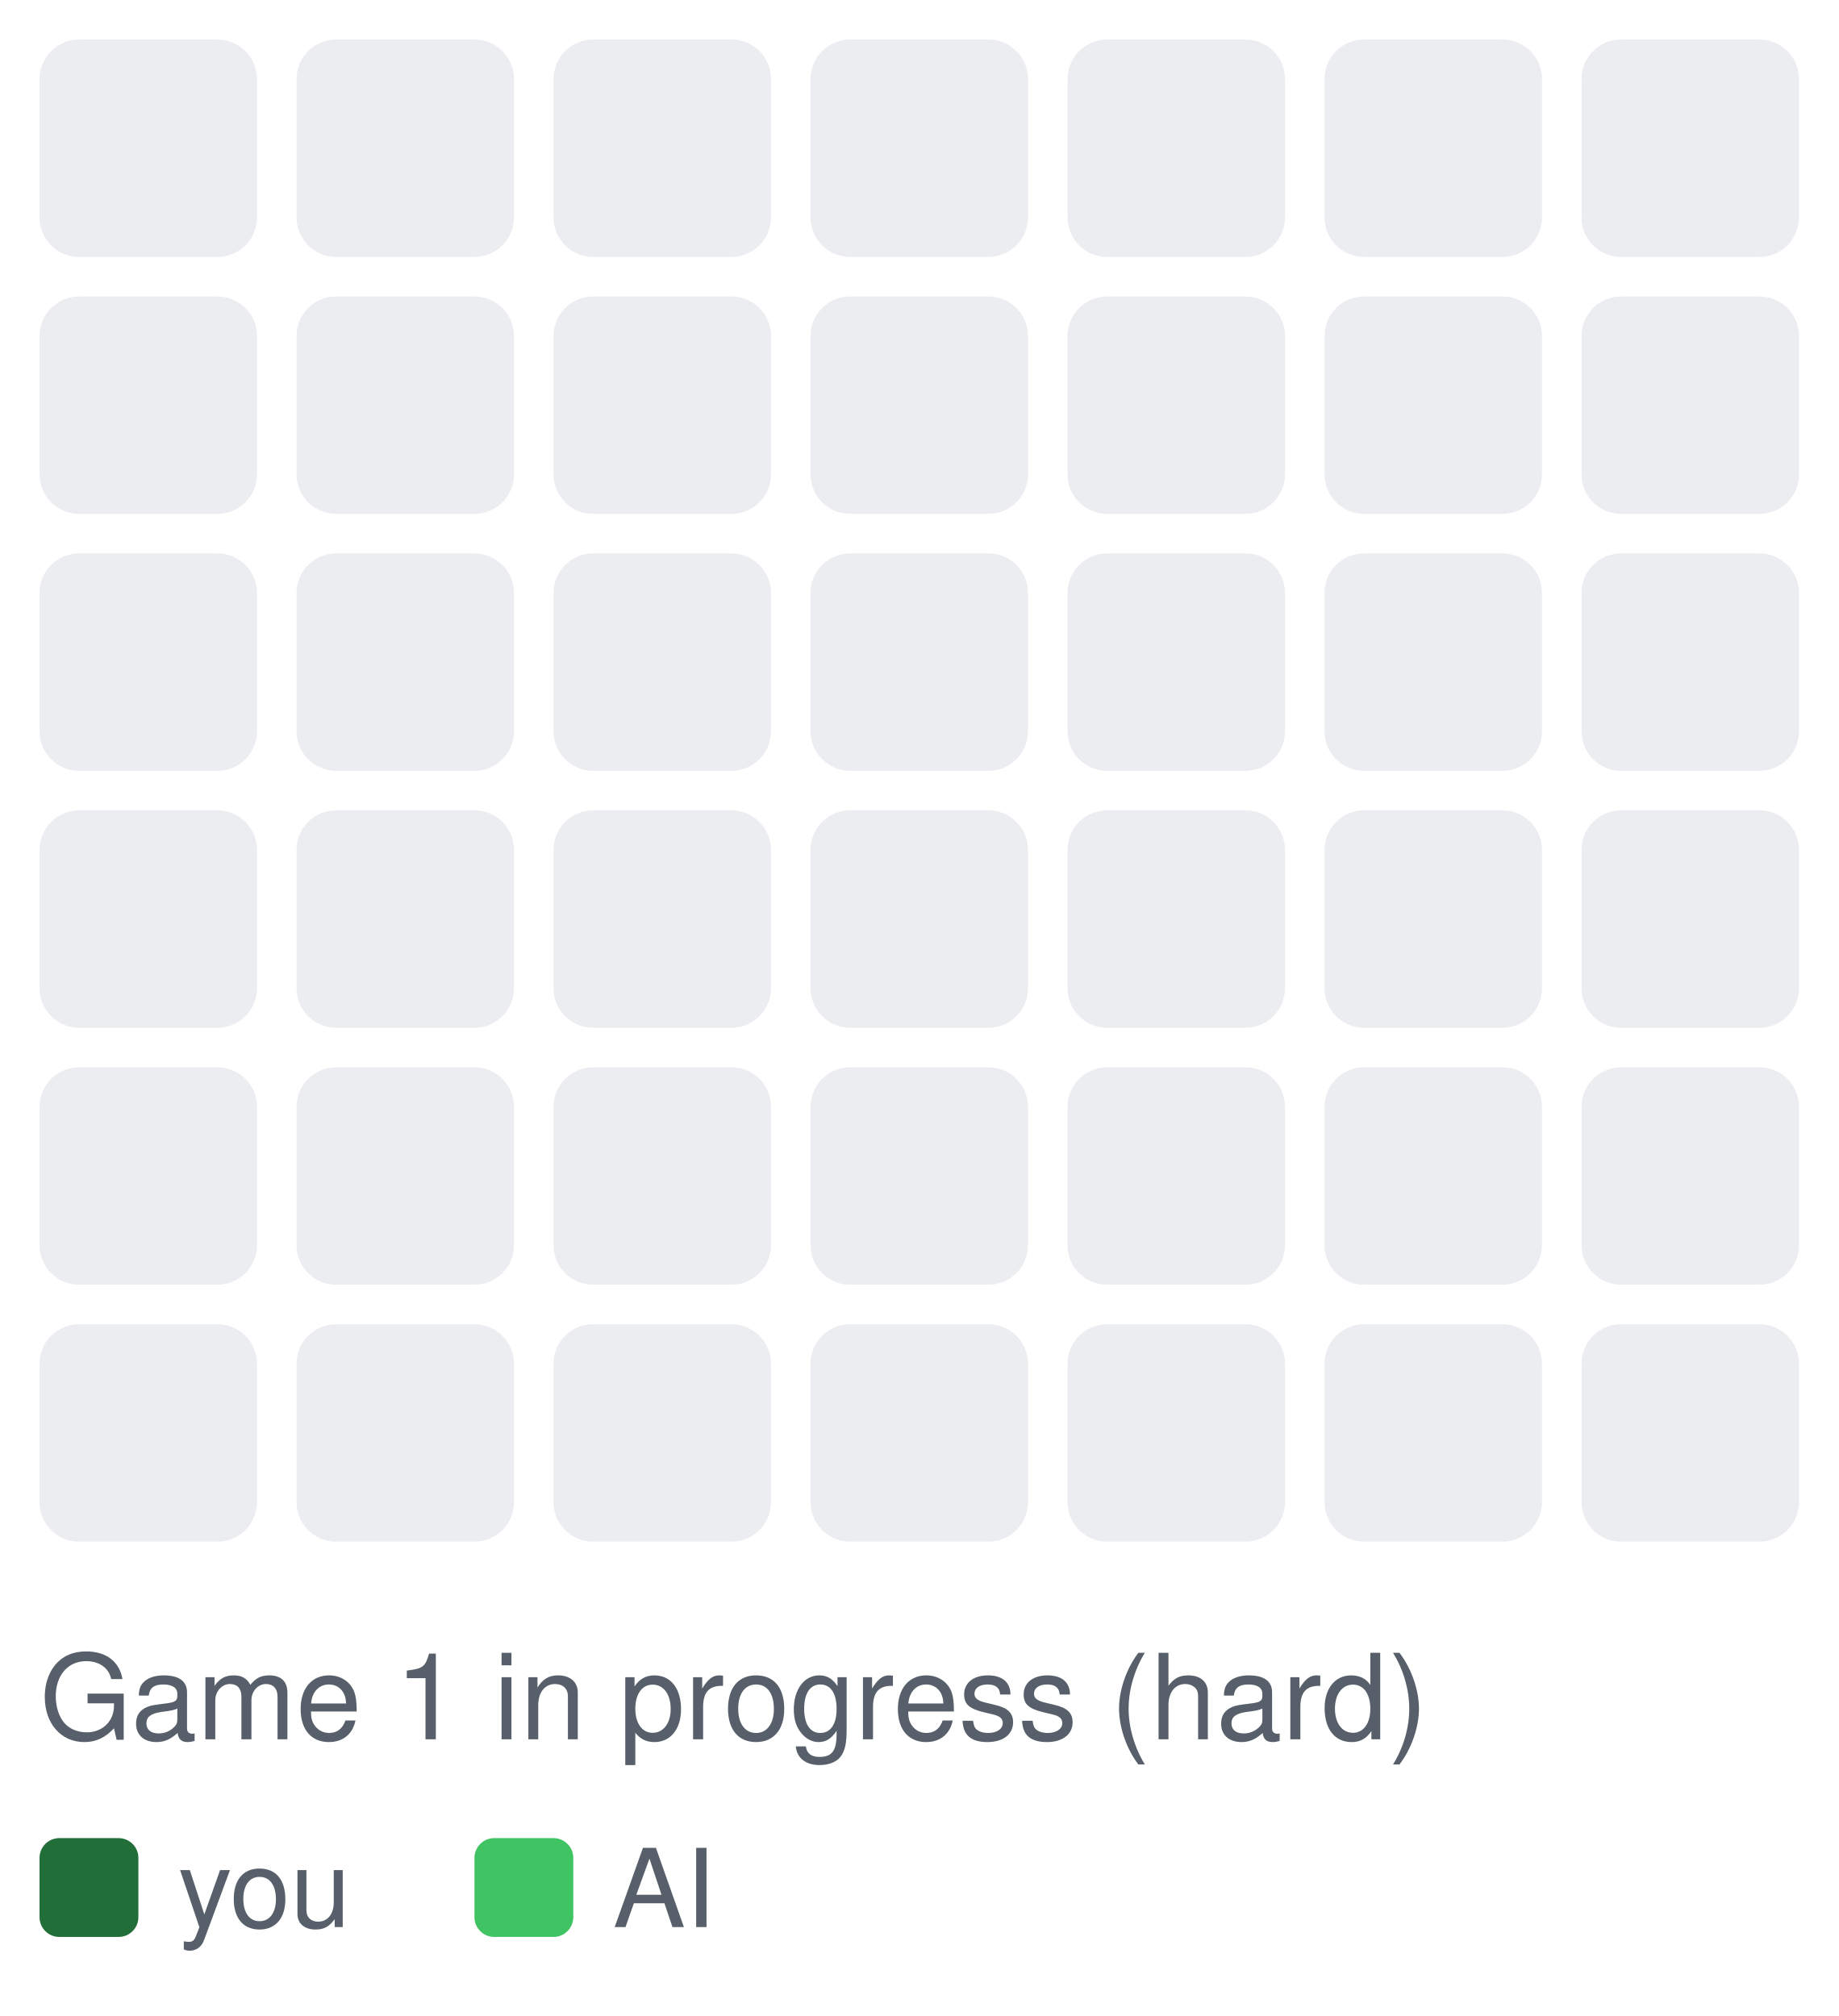
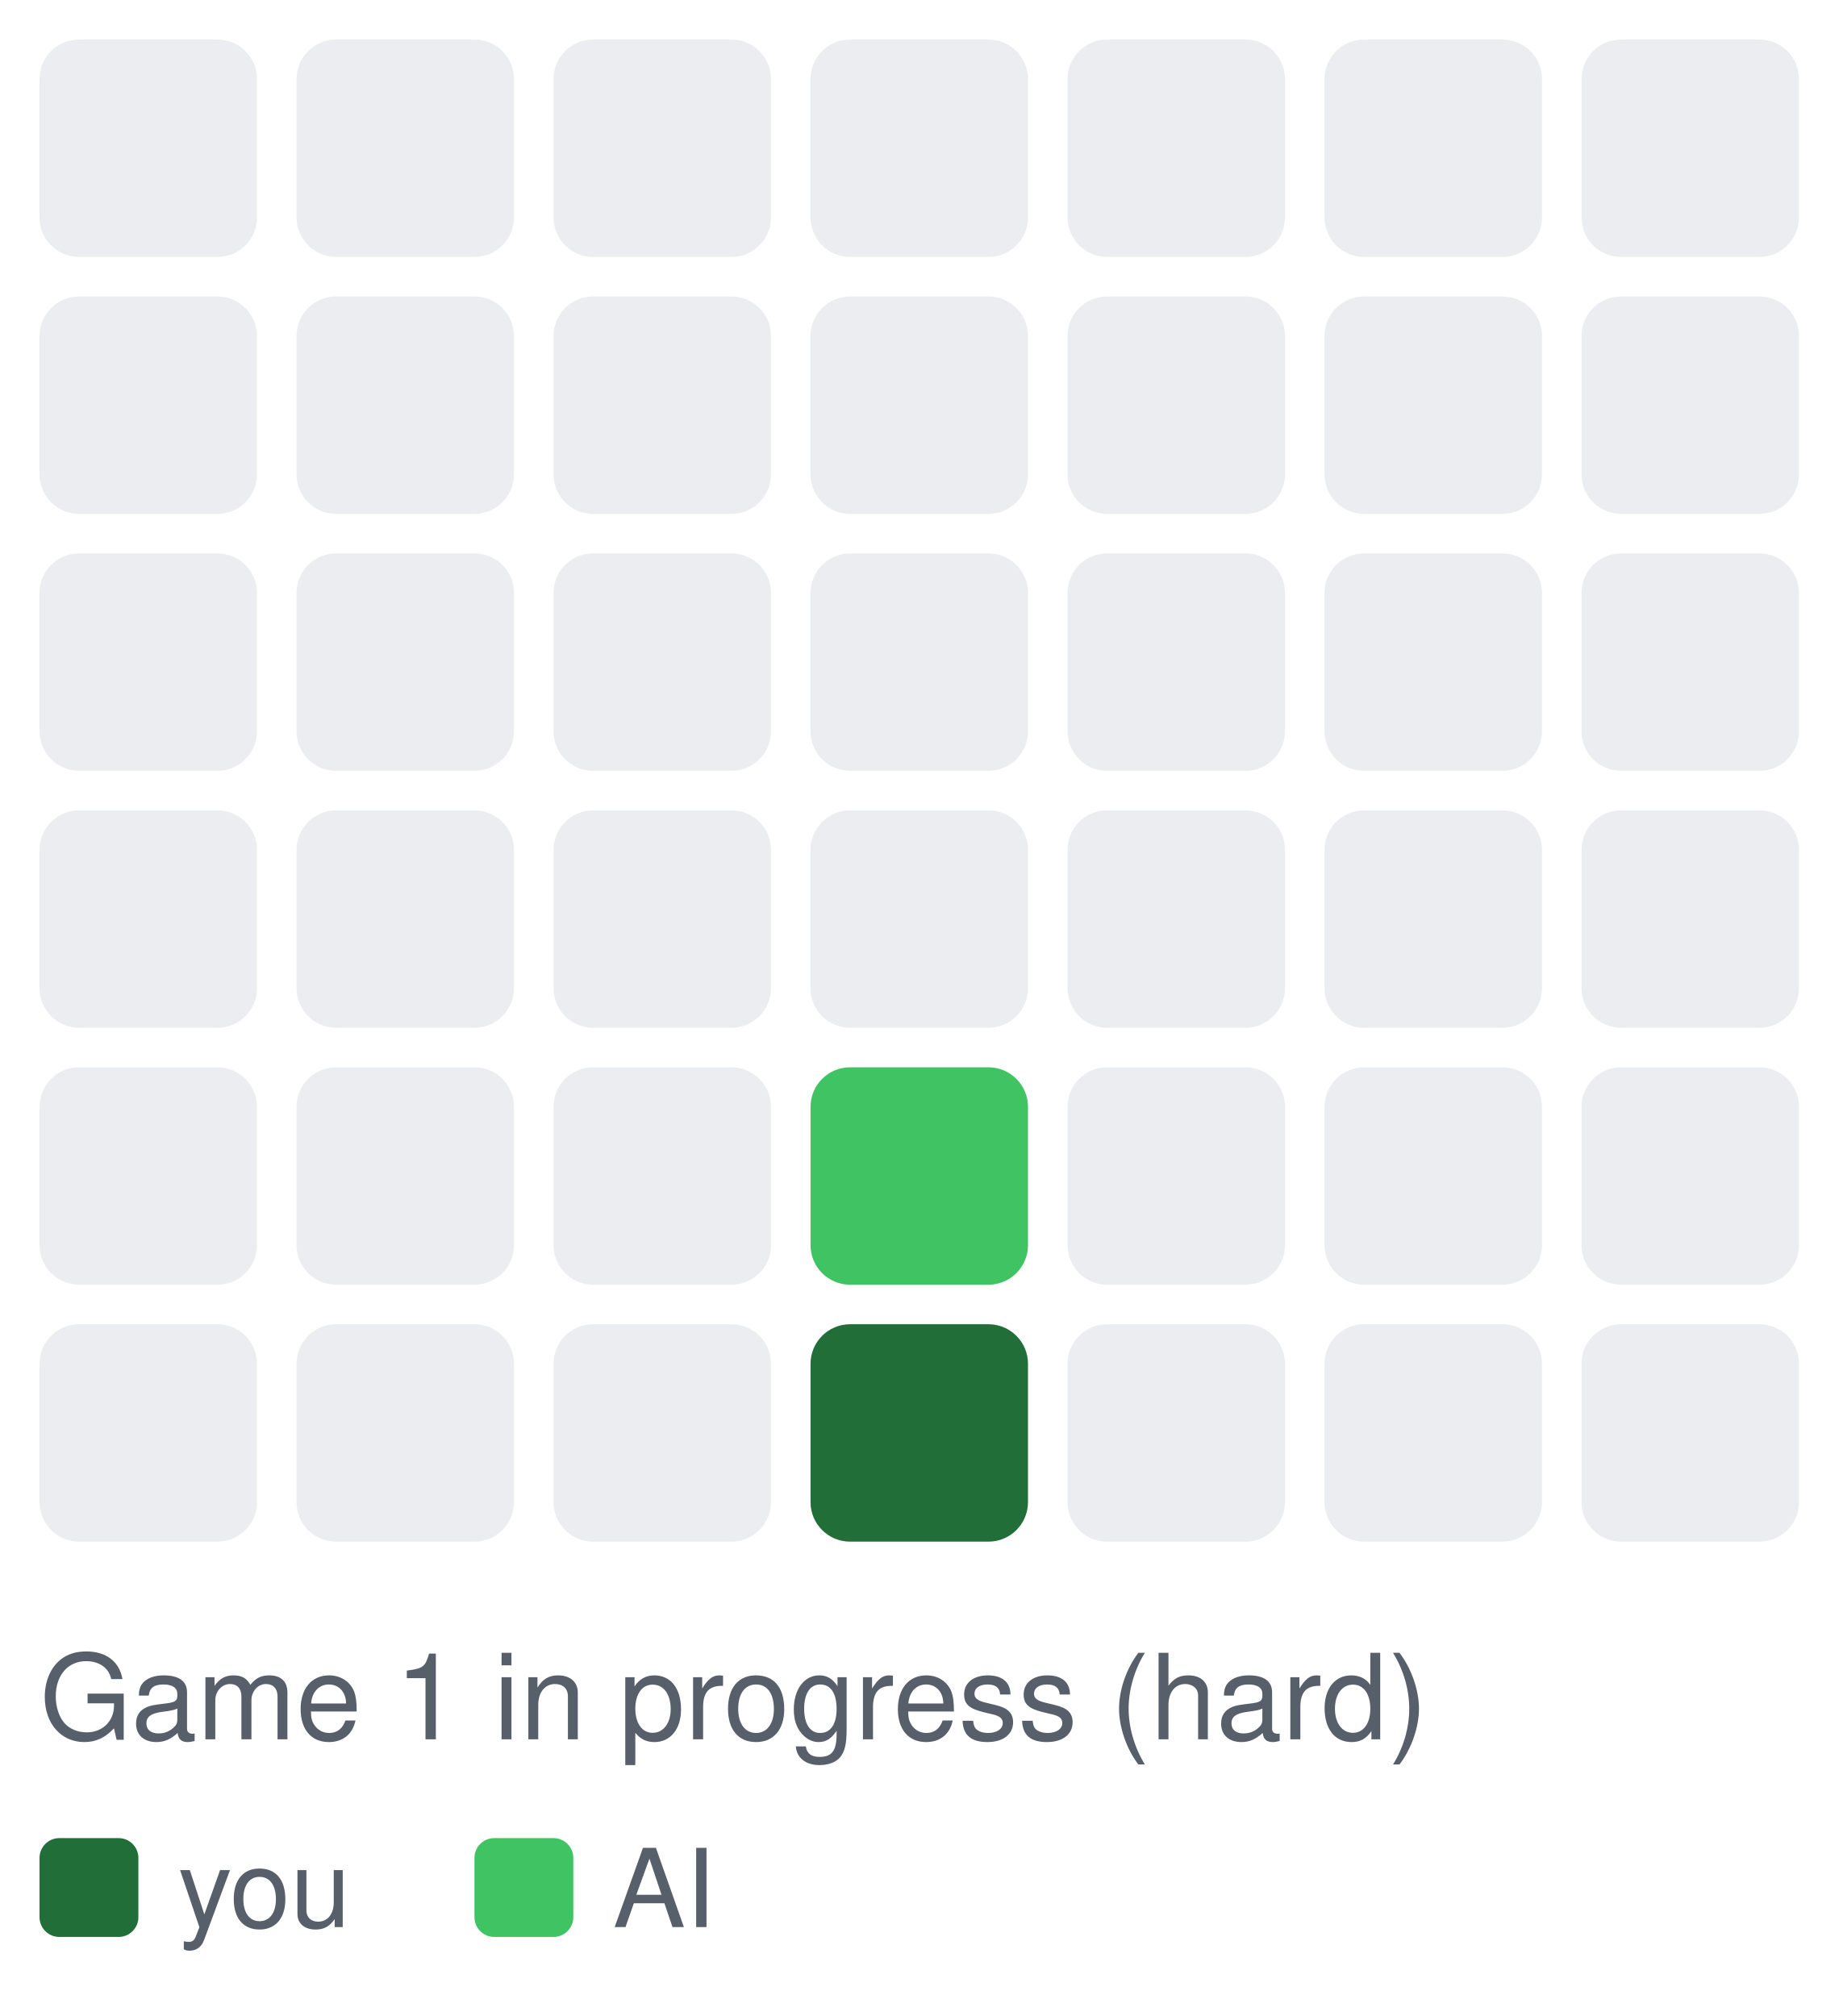
<svg xmlns="http://www.w3.org/2000/svg" width="186" height="204" viewBox="0 0 186 204" role="img" aria-label="Commit Four: Game 1 in progress (hard)">
  <rect x="4" y="134" width="22" height="22" rx="4" fill="#ebedf0" />
  <rect x="4" y="108" width="22" height="22" rx="4" fill="#ebedf0" />
  <rect x="4" y="82" width="22" height="22" rx="4" fill="#ebedf0" />
  <rect x="4" y="56" width="22" height="22" rx="4" fill="#ebedf0" />
  <rect x="4" y="30" width="22" height="22" rx="4" fill="#ebedf0" />
  <rect x="4" y="4" width="22" height="22" rx="4" fill="#ebedf0" />
  <rect x="30" y="134" width="22" height="22" rx="4" fill="#ebedf0" />
  <rect x="30" y="108" width="22" height="22" rx="4" fill="#ebedf0" />
  <rect x="30" y="82" width="22" height="22" rx="4" fill="#ebedf0" />
  <rect x="30" y="56" width="22" height="22" rx="4" fill="#ebedf0" />
  <rect x="30" y="30" width="22" height="22" rx="4" fill="#ebedf0" />
  <rect x="30" y="4" width="22" height="22" rx="4" fill="#ebedf0" />
  <rect x="56" y="134" width="22" height="22" rx="4" fill="#ebedf0" />
  <rect x="56" y="108" width="22" height="22" rx="4" fill="#ebedf0" />
  <rect x="56" y="82" width="22" height="22" rx="4" fill="#ebedf0" />
  <rect x="56" y="56" width="22" height="22" rx="4" fill="#ebedf0" />
  <rect x="56" y="30" width="22" height="22" rx="4" fill="#ebedf0" />
  <rect x="56" y="4" width="22" height="22" rx="4" fill="#ebedf0" />
-   <rect x="82" y="134" width="22" height="22" rx="4" fill="#ebedf0" />
-   <rect x="82" y="108" width="22" height="22" rx="4" fill="#ebedf0" />
+   <rect x="82" y="134" width="22" height="22" rx="4" fill="#216e39" />
+   <rect x="82" y="108" width="22" height="22" rx="4" fill="#40c463" />
  <rect x="82" y="82" width="22" height="22" rx="4" fill="#ebedf0" />
  <rect x="82" y="56" width="22" height="22" rx="4" fill="#ebedf0" />
  <rect x="82" y="30" width="22" height="22" rx="4" fill="#ebedf0" />
  <rect x="82" y="4" width="22" height="22" rx="4" fill="#ebedf0" />
  <rect x="108" y="134" width="22" height="22" rx="4" fill="#ebedf0" />
  <rect x="108" y="108" width="22" height="22" rx="4" fill="#ebedf0" />
  <rect x="108" y="82" width="22" height="22" rx="4" fill="#ebedf0" />
  <rect x="108" y="56" width="22" height="22" rx="4" fill="#ebedf0" />
  <rect x="108" y="30" width="22" height="22" rx="4" fill="#ebedf0" />
  <rect x="108" y="4" width="22" height="22" rx="4" fill="#ebedf0" />
  <rect x="134" y="134" width="22" height="22" rx="4" fill="#ebedf0" />
  <rect x="134" y="108" width="22" height="22" rx="4" fill="#ebedf0" />
  <rect x="134" y="82" width="22" height="22" rx="4" fill="#ebedf0" />
  <rect x="134" y="56" width="22" height="22" rx="4" fill="#ebedf0" />
  <rect x="134" y="30" width="22" height="22" rx="4" fill="#ebedf0" />
  <rect x="134" y="4" width="22" height="22" rx="4" fill="#ebedf0" />
  <rect x="160" y="134" width="22" height="22" rx="4" fill="#ebedf0" />
  <rect x="160" y="108" width="22" height="22" rx="4" fill="#ebedf0" />
  <rect x="160" y="82" width="22" height="22" rx="4" fill="#ebedf0" />
  <rect x="160" y="56" width="22" height="22" rx="4" fill="#ebedf0" />
  <rect x="160" y="30" width="22" height="22" rx="4" fill="#ebedf0" />
  <rect x="160" y="4" width="22" height="22" rx="4" fill="#ebedf0" />
  <text x="4" y="176" font-family="-apple-system,Segoe UI,Helvetica,Arial,sans-serif" font-size="12" fill="#57606a">Game 1 in progress (hard)</text>
  <rect x="4" y="186" width="10" height="10" rx="2" fill="#216e39" />
  <text x="18" y="195" font-family="-apple-system,Segoe UI,Helvetica,Arial,sans-serif" font-size="11" fill="#57606a">you</text>
  <rect x="48" y="186" width="10" height="10" rx="2" fill="#40c463" />
  <text x="62" y="195" font-family="-apple-system,Segoe UI,Helvetica,Arial,sans-serif" font-size="11" fill="#57606a">AI</text>
</svg>
